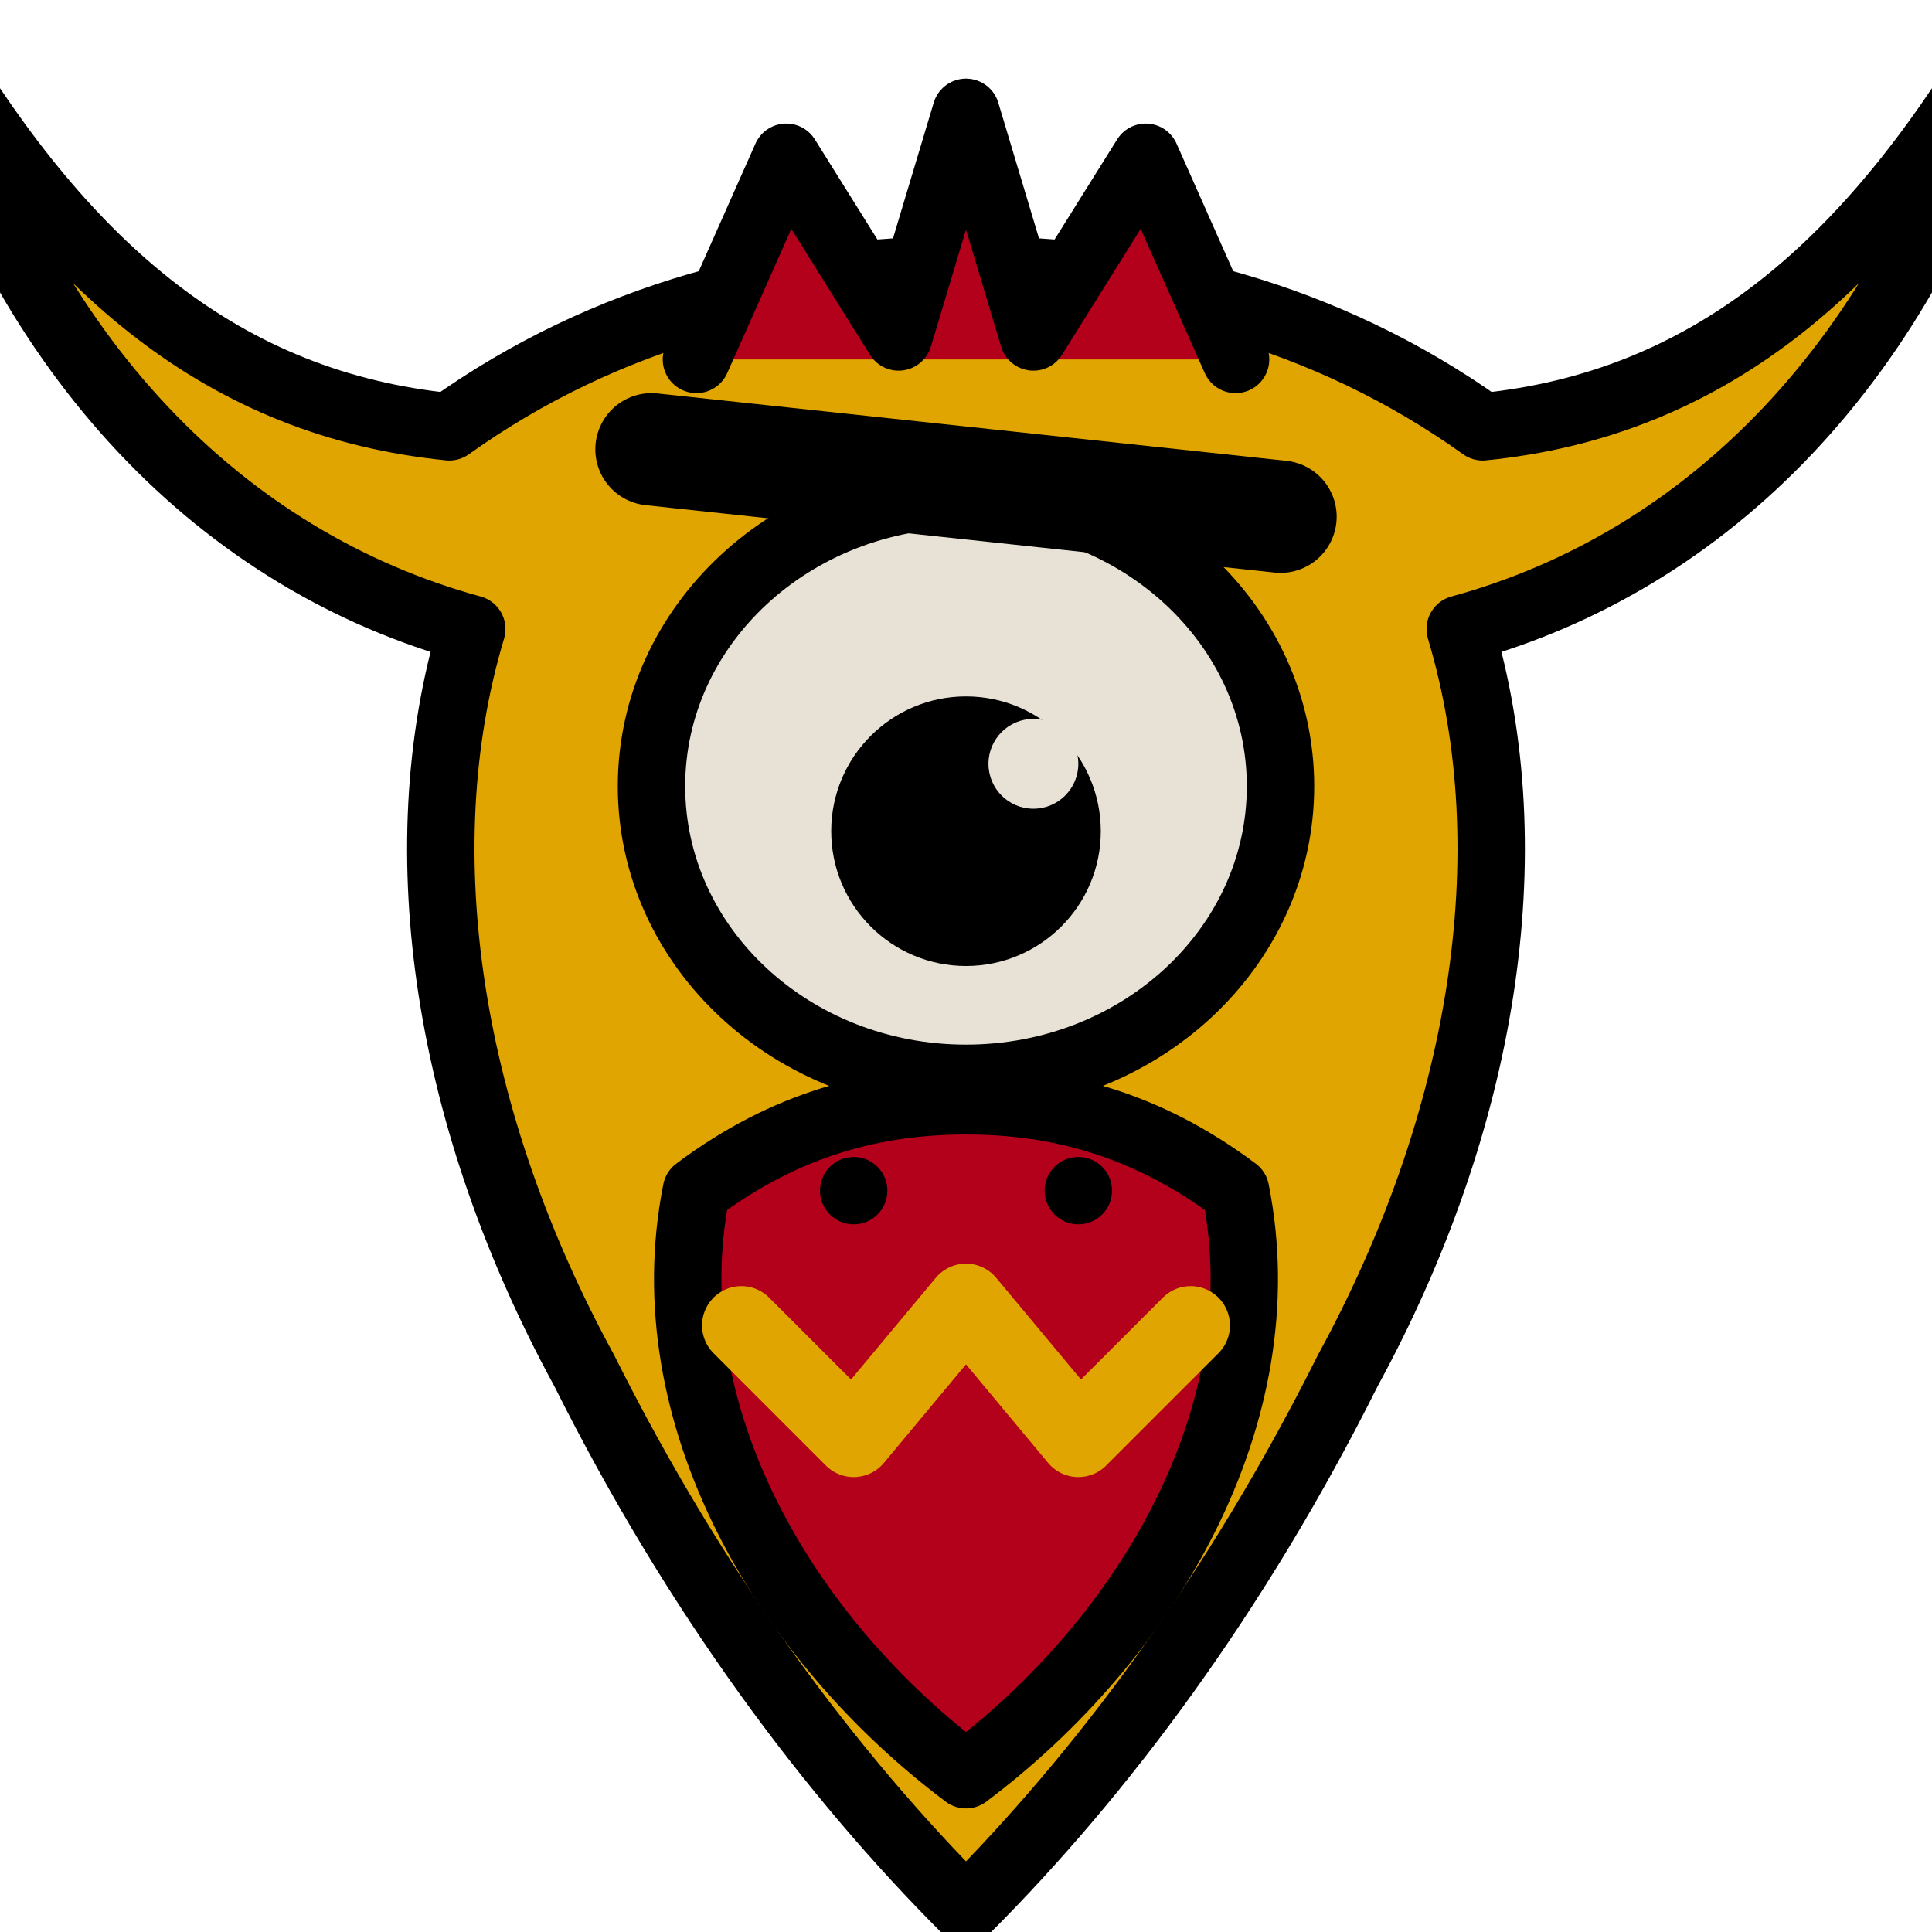
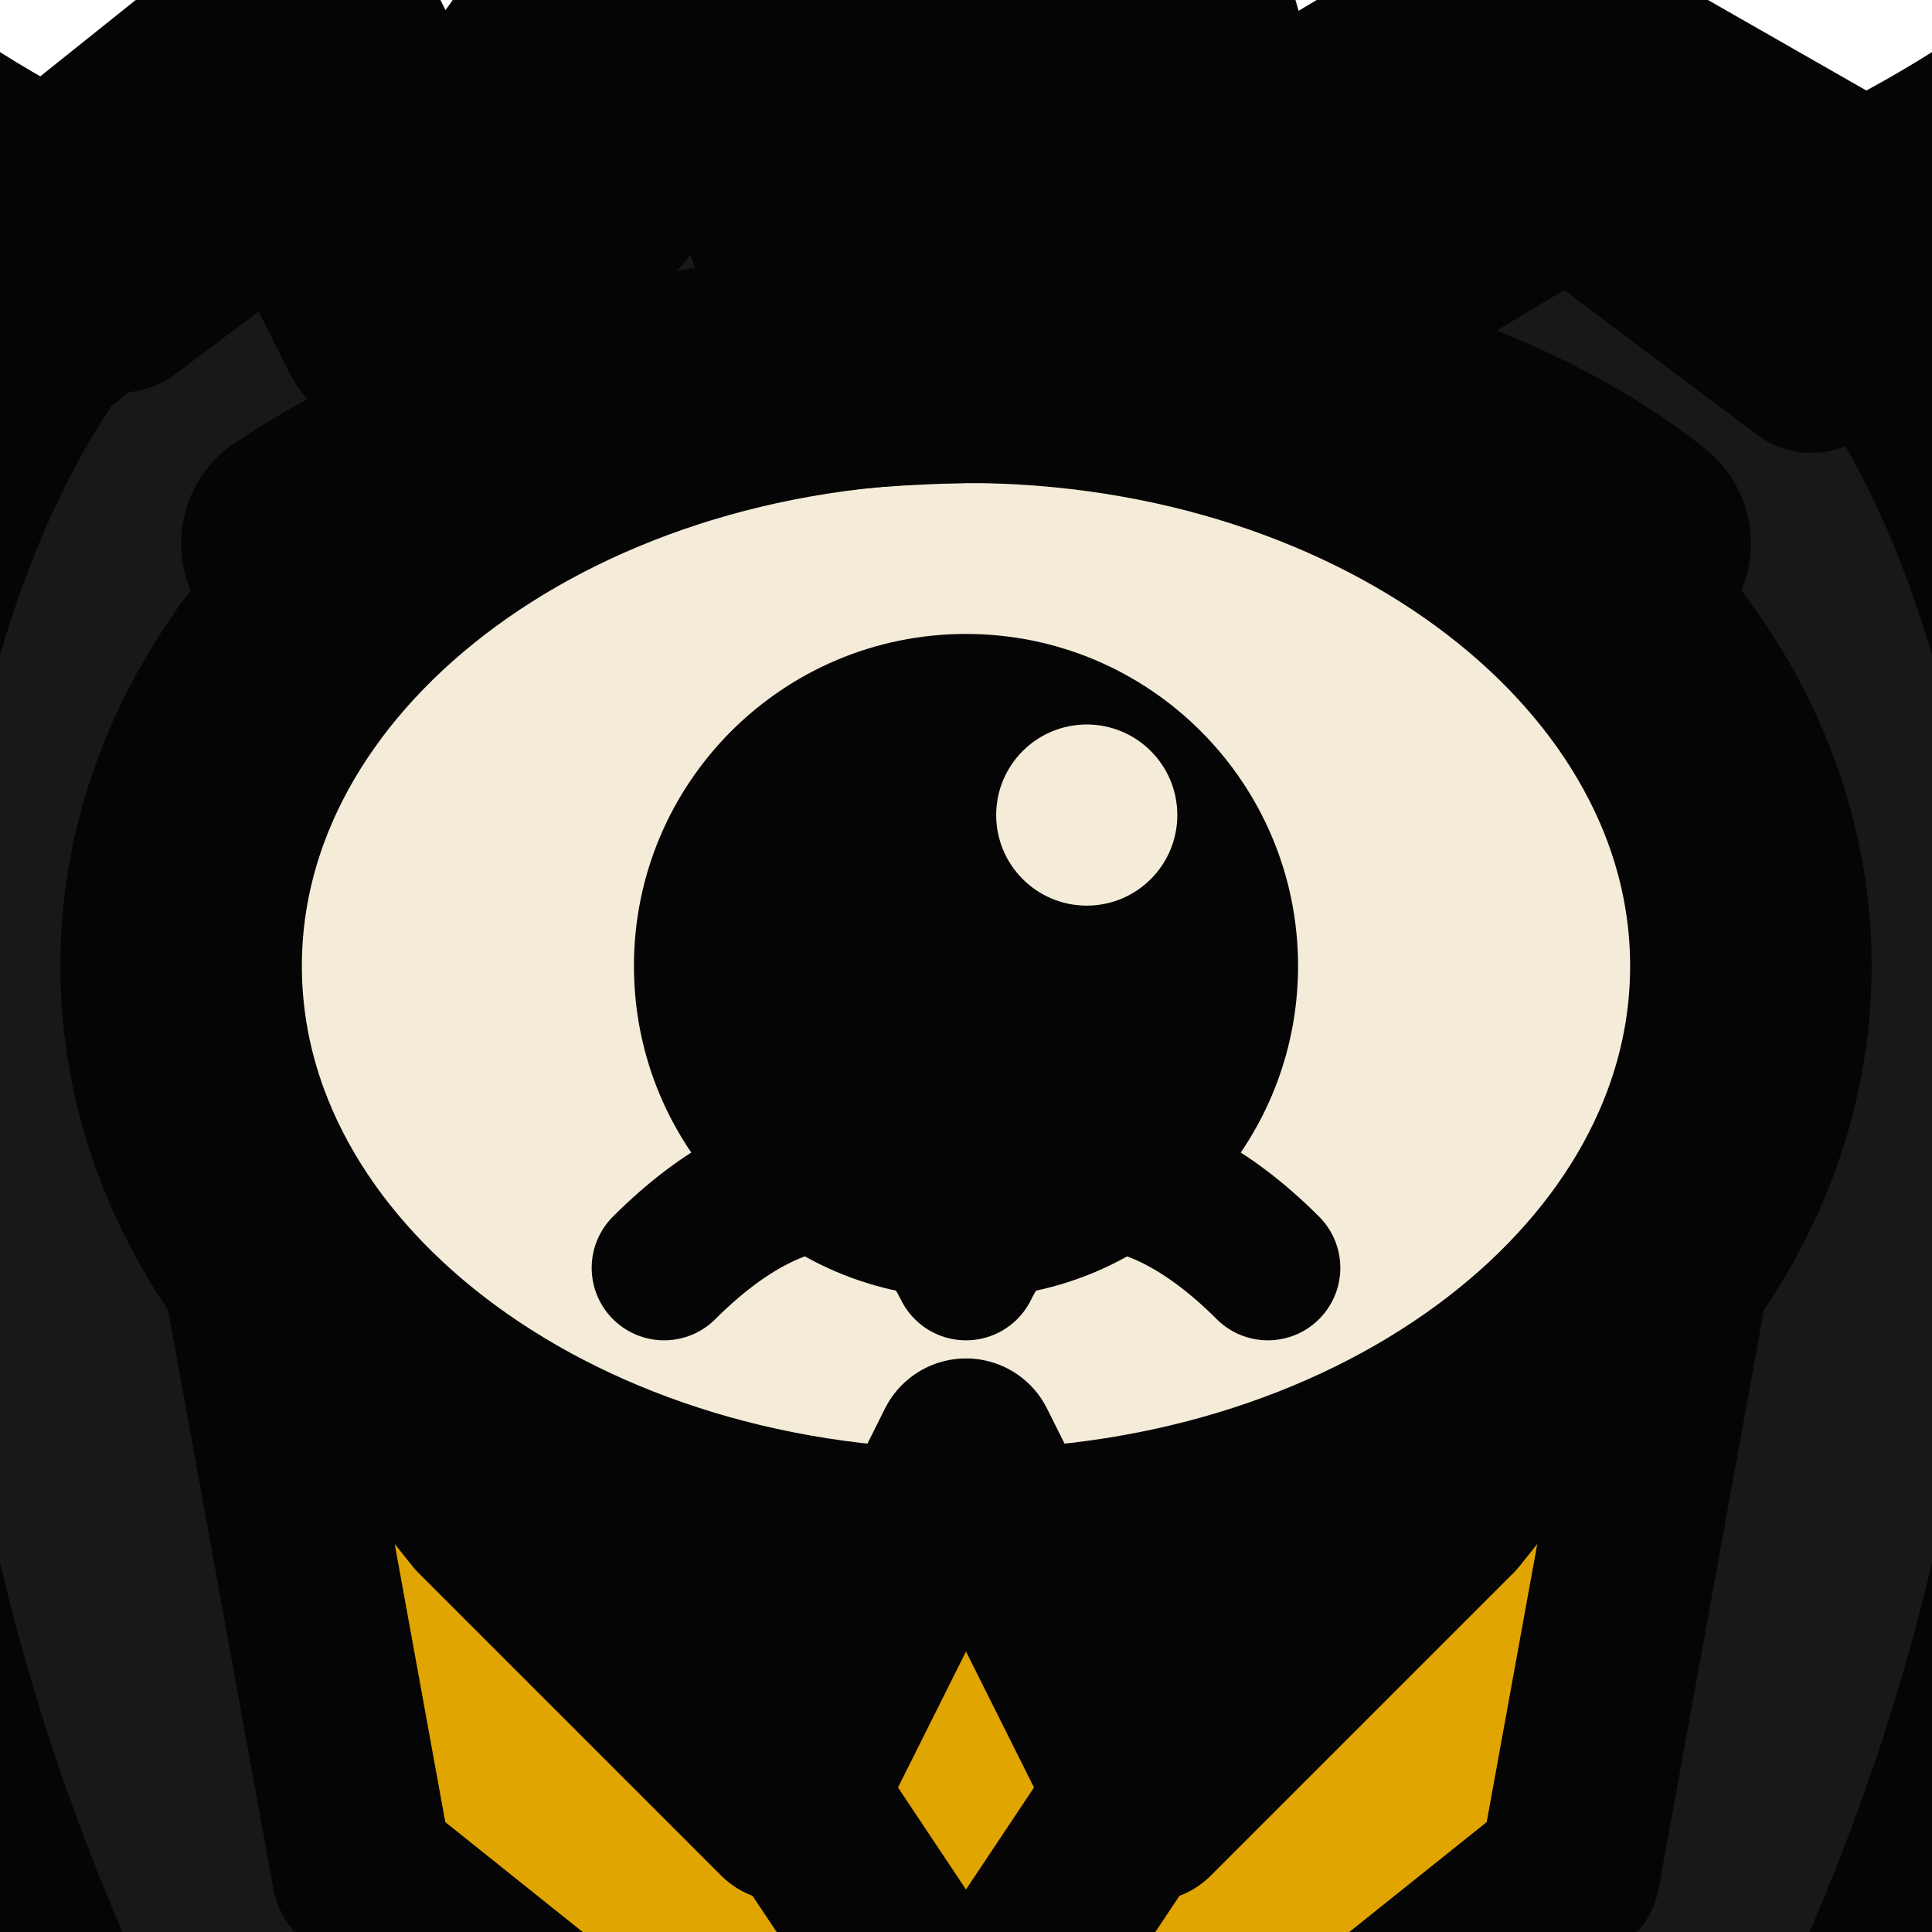
- <svg xmlns="http://www.w3.org/2000/svg" viewBox="7 7 86 86" width="100" height="100">
-   <g stroke="#000" stroke-width="3" stroke-linejoin="round" stroke-linecap="round">
-     <path d="M4 9              C8 23 17 32 28 35              C25 45 27 57 33 68              C38 78 44 86 50 92              C56 86 62 78 67 68              C73 57 75 45 72 35              C83 32 92 23 96 9              C90 19 83 25 73 26              C66 21 58 19 50 19              C42 19 34 21 27 26              C17 25 10 19 4 9 Z" fill="#e0a500" />
-     <path d="M38 23 L42 14 L47 22 L50 12 L53 22 L58 14 L62 23" fill="#b3001b" />
-     <ellipse cx="50" cy="42" rx="14" ry="13" fill="#e8e2d6" />
-     <circle cx="50" cy="44" r="6" fill="#000" stroke="none" />
-     <circle cx="53" cy="41" r="2" fill="#e8e2d6" stroke="none" />
-     <path d="M36 27 L64 30" fill="none" stroke-width="5" />
-     <path d="M38 60              C36 70 42 80 50 86              C58 80 64 70 62 60              C58 57 54 56 50 56              C46 56 42 57 38 60 Z" fill="#b3001b" />
-     <path d="M40 66 L45 71 L50 65 L55 71 L60 66" fill="none" stroke="#e0a500" stroke-width="3.5" />
-     <circle cx="45" cy="60" r="1.5" fill="#000" stroke="none" />
-     <circle cx="55" cy="60" r="1.5" fill="#000" stroke="none" />
+ <svg xmlns="http://www.w3.org/2000/svg" viewBox="16 14 32 32" width="64" height="64">
+   <g stroke="#050505" stroke-linejoin="round" stroke-linecap="round">
+     <path d="M12 25 C6 21 4 14 5 6 C10 15 16 19 23 20 L24 24 C19 25 15 26 12 25 Z" fill="#c0b197" stroke-width="5" />
+     <path d="M52 25 C58 21 60 14 59 6 C54 15 48 19 41 20 L40 24 C45 25 49 26 52 25 Z" fill="#c0b197" stroke-width="5" />
+     <path d="M8 34 C12 30 18 29 23 31 L22 37 C17 37 12 36 8 34 Z" fill="#c0b197" stroke-width="4" />
+     <path d="M56 34 C52 30 46 29 41 31 L42 37 C47 37 52 36 56 34 Z" fill="#c0b197" stroke-width="4" />
+     <path d="M16 19 L21 15 L23 19 L28 12 L30 18 L34 11 L36 18 L41 15 L48 19              C53 26 53 41 45 53 L32 61 L19 53 C11 41 11 26 16 19 Z" fill="#181816" stroke-width="5" />
+     <path d="M18 19 L22 16 L24 20 L29 14 L31 20 L35 14 L37 20 L42 17 L46 20" fill="none" stroke-width="3" />
+     <ellipse cx="32" cy="30" rx="13" ry="10" fill="#f4ecd9" stroke-width="4" />
+     <circle cx="32" cy="30" r="5.5" fill="#050505" stroke="none" />
+     <circle cx="34" cy="27.5" r="1.5" fill="#f4ecd9" stroke="none" />
+     <path d="M21 23 C27 19 38 19 43 23" fill="none" stroke-width="4" />
+     <path d="M24 39 L29 44 L32 38 L35 44 L40 39 L44 34 L42 45 L32 53 L22 45 L20 34 Z" fill="#e0a500" stroke-width="3" />
+     <path d="M26 39 L32 48 L38 39" fill="none" stroke-width="3" />
+     <path d="M27 35 C29 33 31 33 32 35 C33 33 35 33 37 35" fill="none" stroke-width="2.4" />
  </g>
</svg>
